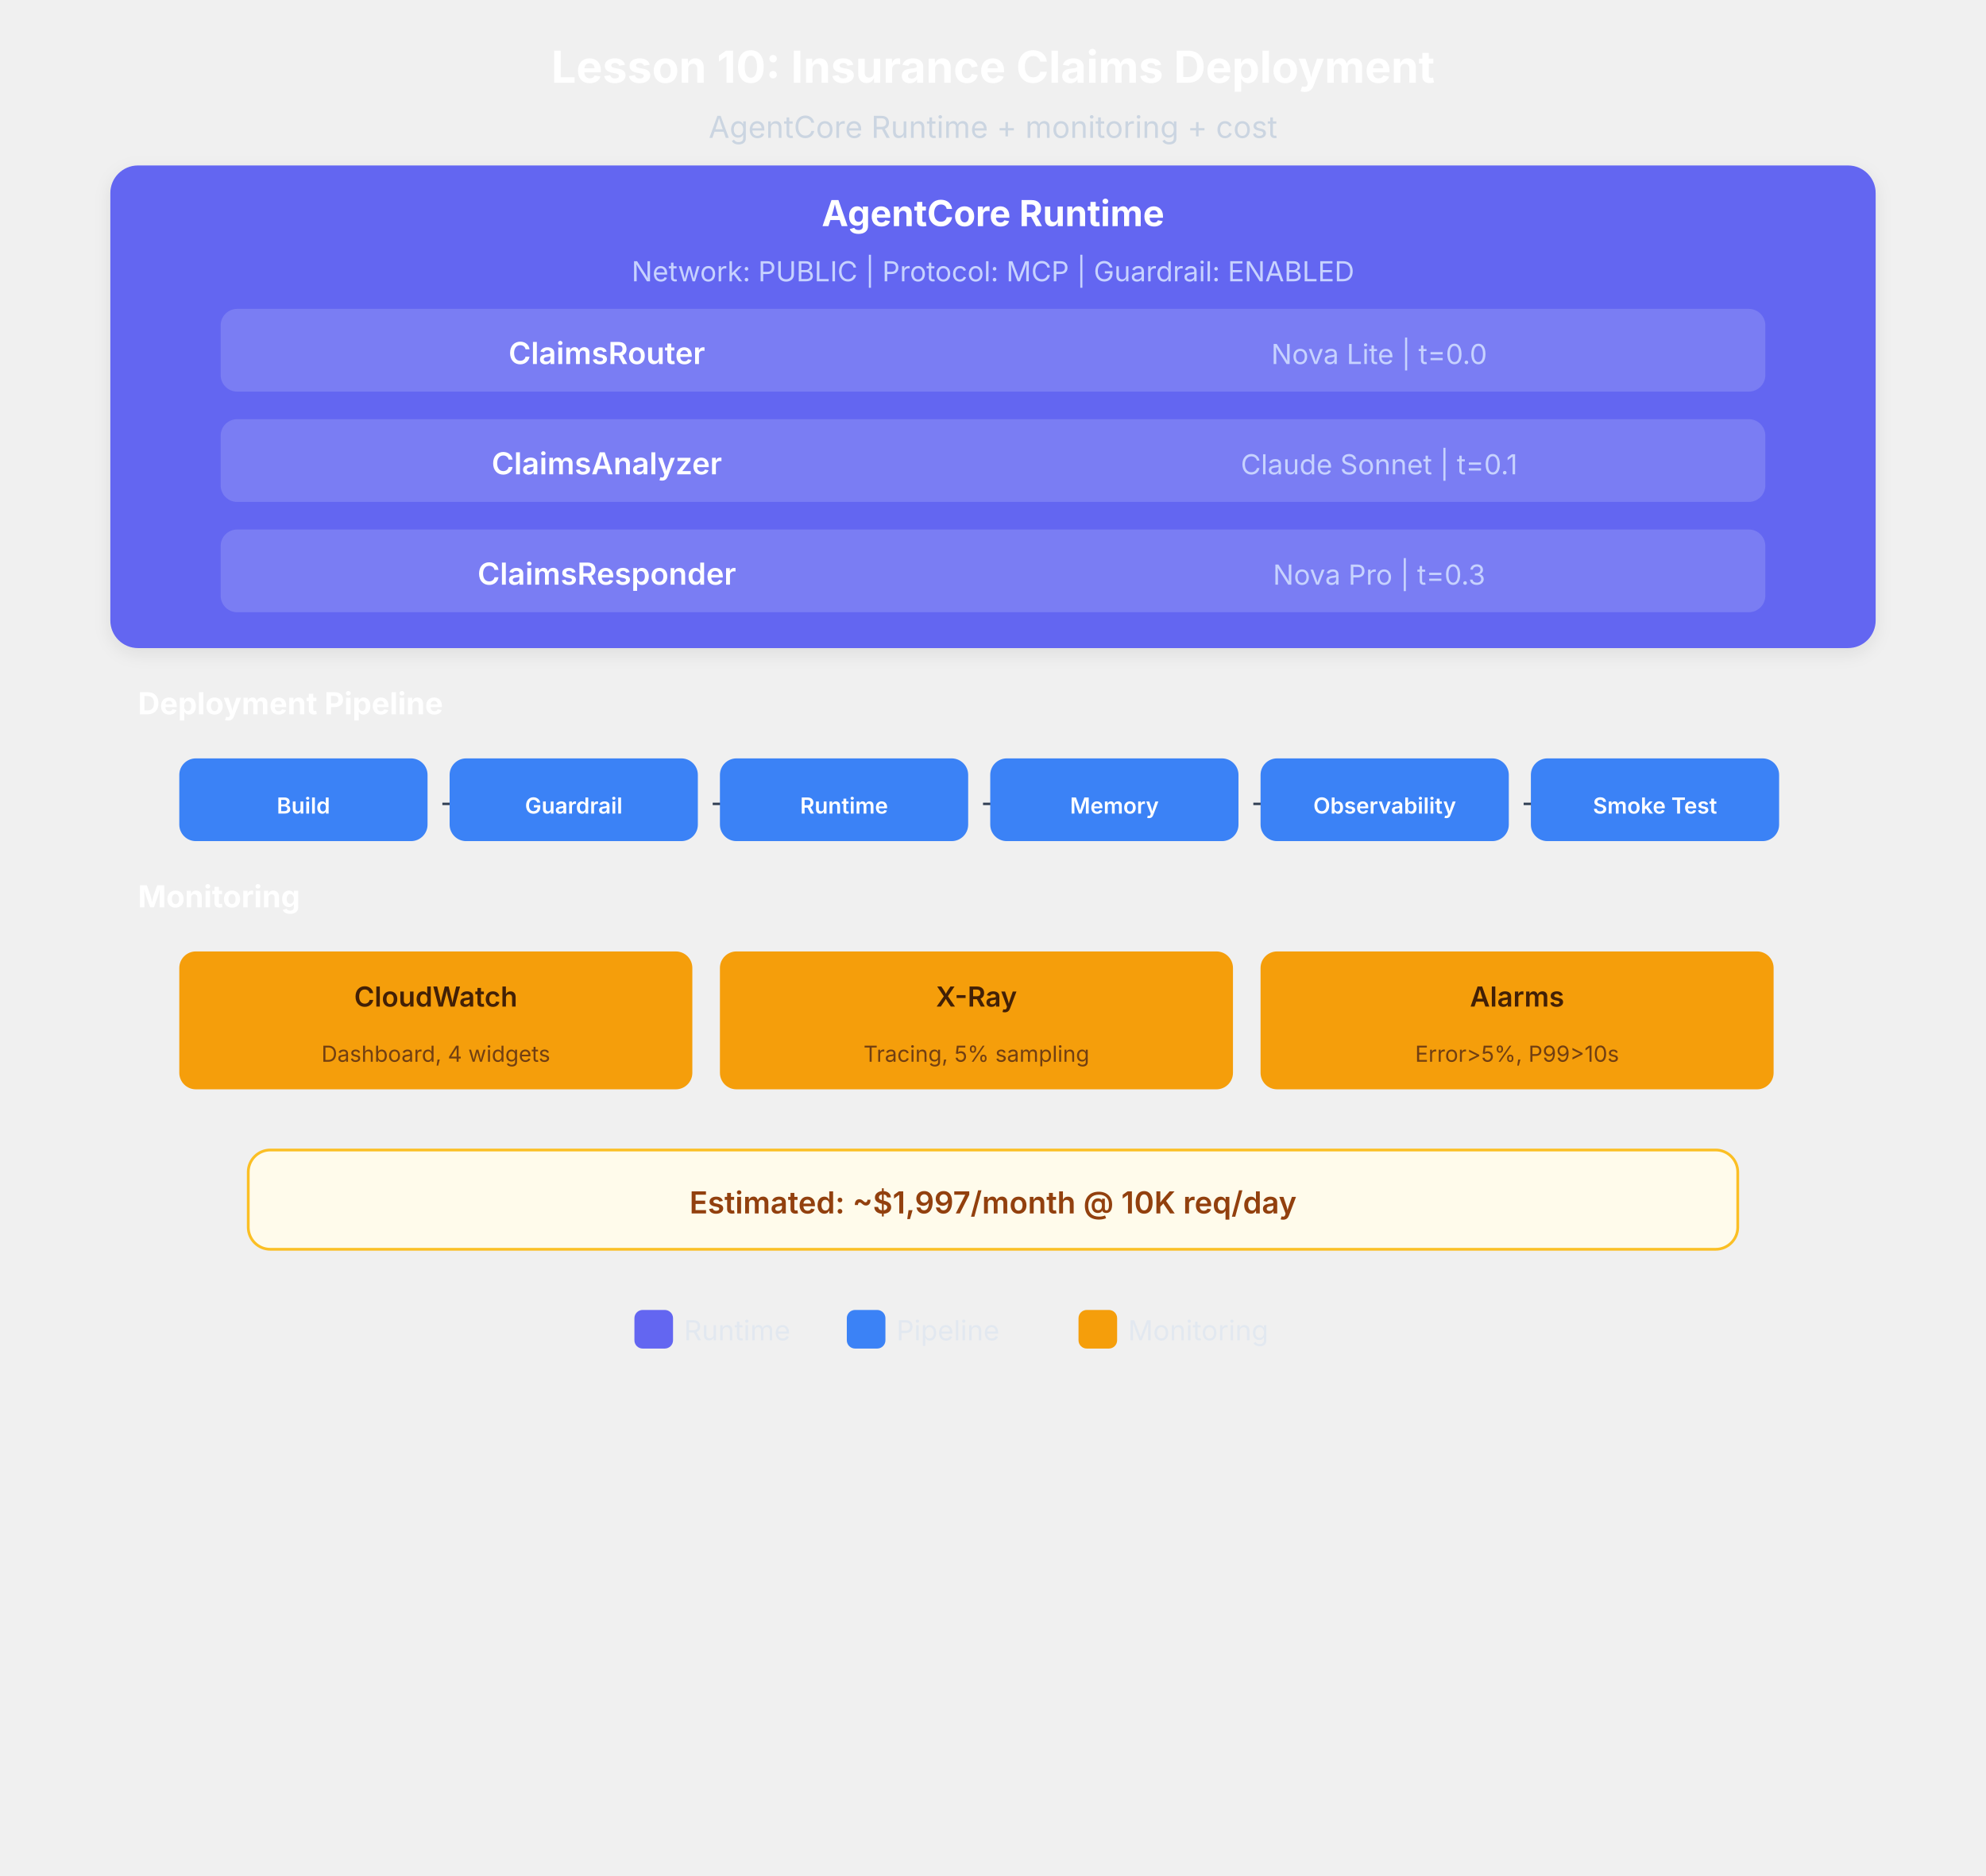
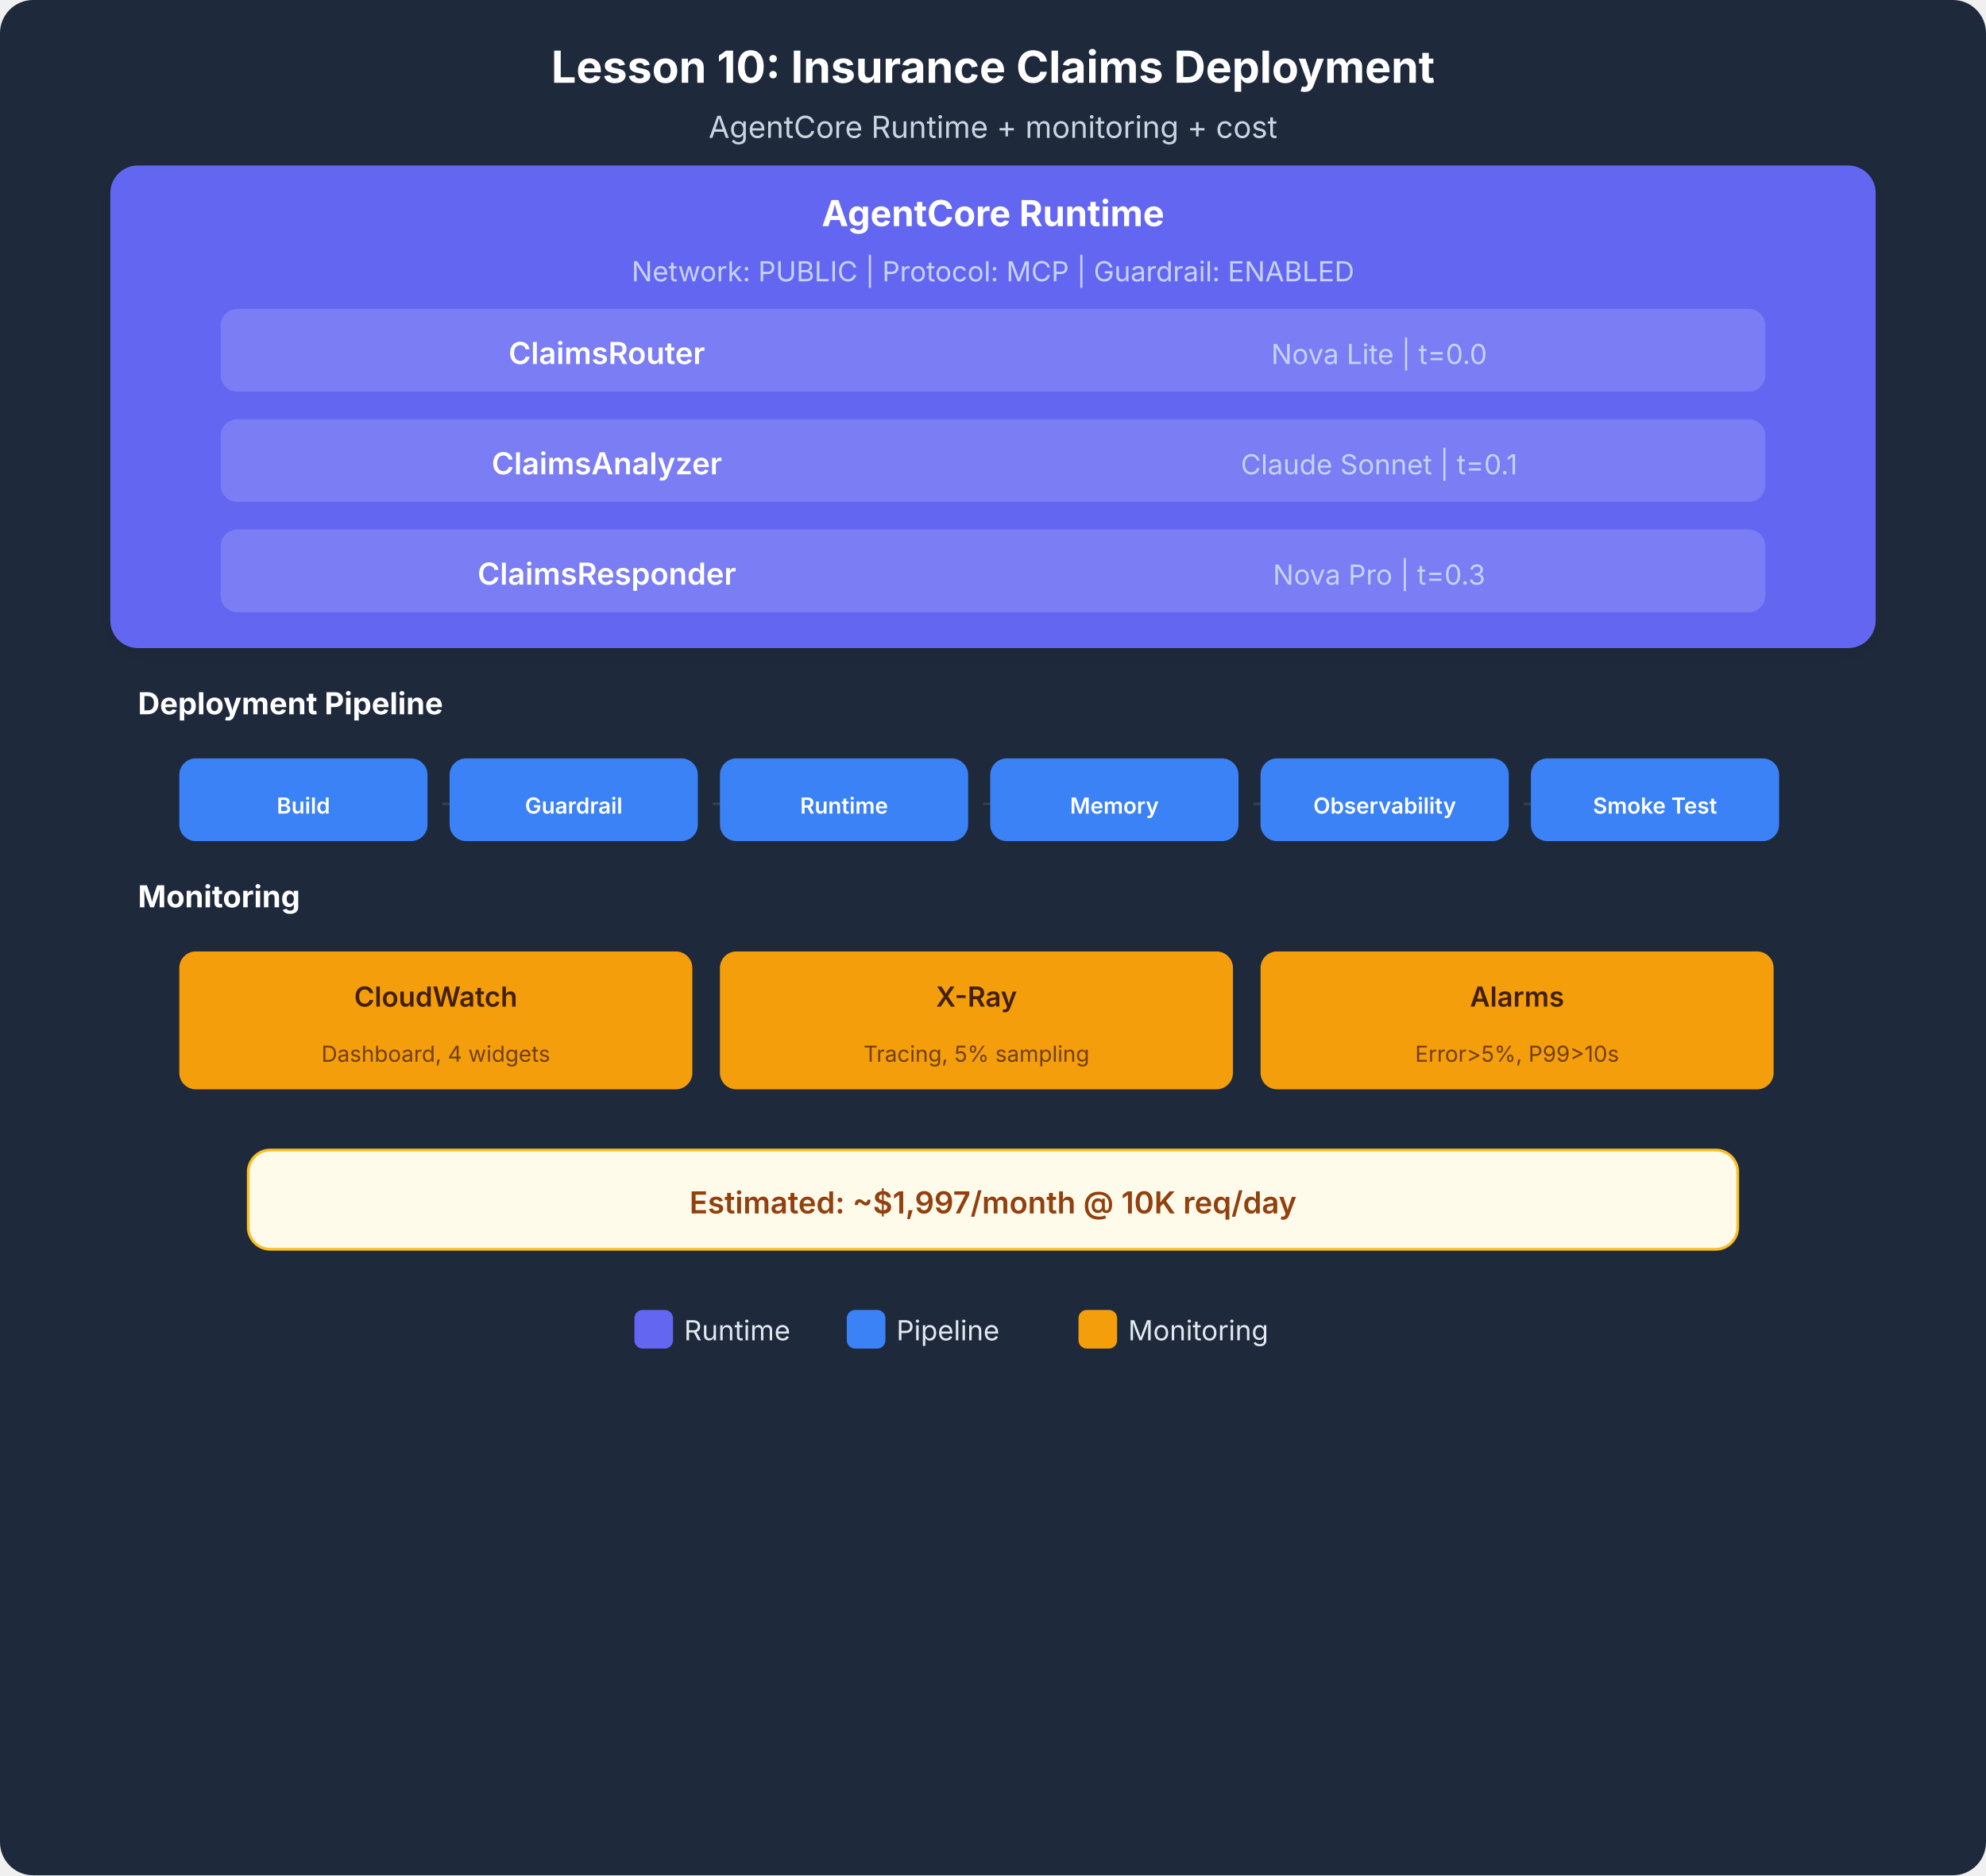
<svg xmlns="http://www.w3.org/2000/svg" viewBox="0 0 720 680" font-family="system-ui, -apple-system, &quot;Segoe UI&quot;, sans-serif">
  <defs>
    <filter id="sh" x="-4%" y="-4%" width="108%" height="116%">
      <feDropShadow dx="0" dy="2" stdDeviation="3" flood-opacity="0.08" />
    </filter>
    <marker id="a" viewBox="0 0 10 8" refX="10" refY="4" markerWidth="8" markerHeight="6" orient="auto">
      <path d="M0,0.5 L9,4 L0,7.5" fill="none" stroke="#475569" stroke-width="1.2" stroke-linejoin="round" />
    </marker>
    <marker id="ah" viewBox="0 0 10 8" refX="10" refY="4" markerWidth="8" markerHeight="6" orient="auto">
      <path d="M0,0.5 L9,4 L0,7.5" fill="none" stroke="#475569" stroke-width="1.2" stroke-linejoin="round" />
    </marker>
  </defs>
+   <rect width="720" height="680" rx="12" fill="#1e293b" />
  <text x="360" y="30" text-anchor="middle" font-size="16" font-weight="700" fill="#ffffff">Lesson 10: Insurance Claims Deployment</text>
  <text x="360" y="50" text-anchor="middle" font-size="11" fill="#cbd5e1">AgentCore Runtime + monitoring + cost</text>
  <rect x="40" y="60" width="640" height="175" rx="10" fill="#6366f1" filter="url(#sh)" />
  <text x="360" y="82" text-anchor="middle" font-size="13" font-weight="700" fill="white">AgentCore Runtime</text>
  <text x="360" y="102" text-anchor="middle" font-size="10" fill="#c7d2fe">Network: PUBLIC | Protocol: MCP | Guardrail: ENABLED</text>
  <rect x="80" y="112" width="560" height="30" rx="6" fill="rgba(255,255,255,0.15)" />
  <text x="220" y="132" text-anchor="middle" font-size="11" font-weight="600" fill="white">ClaimsRouter</text>
  <text x="500" y="132" text-anchor="middle" font-size="10" fill="#c7d2fe">Nova Lite | t=0.0</text>
  <rect x="80" y="152" width="560" height="30" rx="6" fill="rgba(255,255,255,0.15)" />
  <text x="220" y="172" text-anchor="middle" font-size="11" font-weight="600" fill="white">ClaimsAnalyzer</text>
  <text x="500" y="172" text-anchor="middle" font-size="10" fill="#c7d2fe">Claude Sonnet | t=0.1</text>
  <rect x="80" y="192" width="560" height="30" rx="6" fill="rgba(255,255,255,0.15)" />
  <text x="220" y="212" text-anchor="middle" font-size="11" font-weight="600" fill="white">ClaimsResponder</text>
  <text x="500" y="212" text-anchor="middle" font-size="10" fill="#c7d2fe">Nova Pro | t=0.3</text>
  <text x="50" y="259" font-size="11" font-weight="700" fill="#ffffff">Deployment Pipeline</text>
  <rect x="65" y="275" width="90" height="30" rx="6" fill="#3b82f6" />
  <text x="110" y="295" text-anchor="middle" font-size="8" font-weight="600" fill="white">Build</text>
  <text x="159" y="295" font-size="11" fill="#334155">→</text>
  <rect x="163" y="275" width="90" height="30" rx="6" fill="#3b82f6" />
  <text x="208" y="295" text-anchor="middle" font-size="8" font-weight="600" fill="white">Guardrail</text>
  <text x="257" y="295" font-size="11" fill="#334155">→</text>
  <rect x="261" y="275" width="90" height="30" rx="6" fill="#3b82f6" />
  <text x="306" y="295" text-anchor="middle" font-size="8" font-weight="600" fill="white">Runtime</text>
  <text x="355" y="295" font-size="11" fill="#334155">→</text>
  <rect x="359" y="275" width="90" height="30" rx="6" fill="#3b82f6" />
  <text x="404" y="295" text-anchor="middle" font-size="8" font-weight="600" fill="white">Memory</text>
  <text x="453" y="295" font-size="11" fill="#334155">→</text>
  <rect x="457" y="275" width="90" height="30" rx="6" fill="#3b82f6" />
  <text x="502" y="295" text-anchor="middle" font-size="8" font-weight="600" fill="white">Observability</text>
  <text x="551" y="295" font-size="11" fill="#334155">→</text>
  <rect x="555" y="275" width="90" height="30" rx="6" fill="#3b82f6" />
  <text x="600" y="295" text-anchor="middle" font-size="8" font-weight="600" fill="white">Smoke Test</text>
  <text x="50" y="329" font-size="11" font-weight="700" fill="#ffffff">Monitoring</text>
  <rect x="65" y="345" width="186" height="50" rx="6" fill="#f59e0b" />
  <text x="158" y="365" text-anchor="middle" font-size="10" font-weight="600" fill="#422006">CloudWatch</text>
  <text x="158" y="385" text-anchor="middle" font-size="8" fill="#713f12">Dashboard, 4 widgets</text>
  <rect x="261" y="345" width="186" height="50" rx="6" fill="#f59e0b" />
  <text x="354" y="365" text-anchor="middle" font-size="10" font-weight="600" fill="#422006">X-Ray</text>
  <text x="354" y="385" text-anchor="middle" font-size="8" fill="#713f12">Tracing, 5% sampling</text>
  <rect x="457" y="345" width="186" height="50" rx="6" fill="#f59e0b" />
  <text x="550" y="365" text-anchor="middle" font-size="10" font-weight="600" fill="#422006">Alarms</text>
  <text x="550" y="385" text-anchor="middle" font-size="8" fill="#713f12">Error&gt;5%, P99&gt;10s</text>
  <rect x="90" y="417" width="540" height="36" rx="8" fill="#fffbeb" stroke="#fbbf24" stroke-width="1" />
  <text x="360" y="440" text-anchor="middle" font-size="11" font-weight="600" fill="#92400e">Estimated: ~$1,997/month @ 10K req/day</text>
  <rect x="230" y="475" width="14" height="14" rx="3" fill="#6366f1" />
  <text x="248" y="486" font-size="10" fill="#e2e8f0">Runtime</text>
  <rect x="307" y="475" width="14" height="14" rx="3" fill="#3b82f6" />
  <text x="325" y="486" font-size="10" fill="#e2e8f0">Pipeline</text>
  <rect x="391" y="475" width="14" height="14" rx="3" fill="#f59e0b" />
  <text x="409" y="486" font-size="10" fill="#e2e8f0">Monitoring</text>
  <g id="arrows">
  </g>
</svg>
